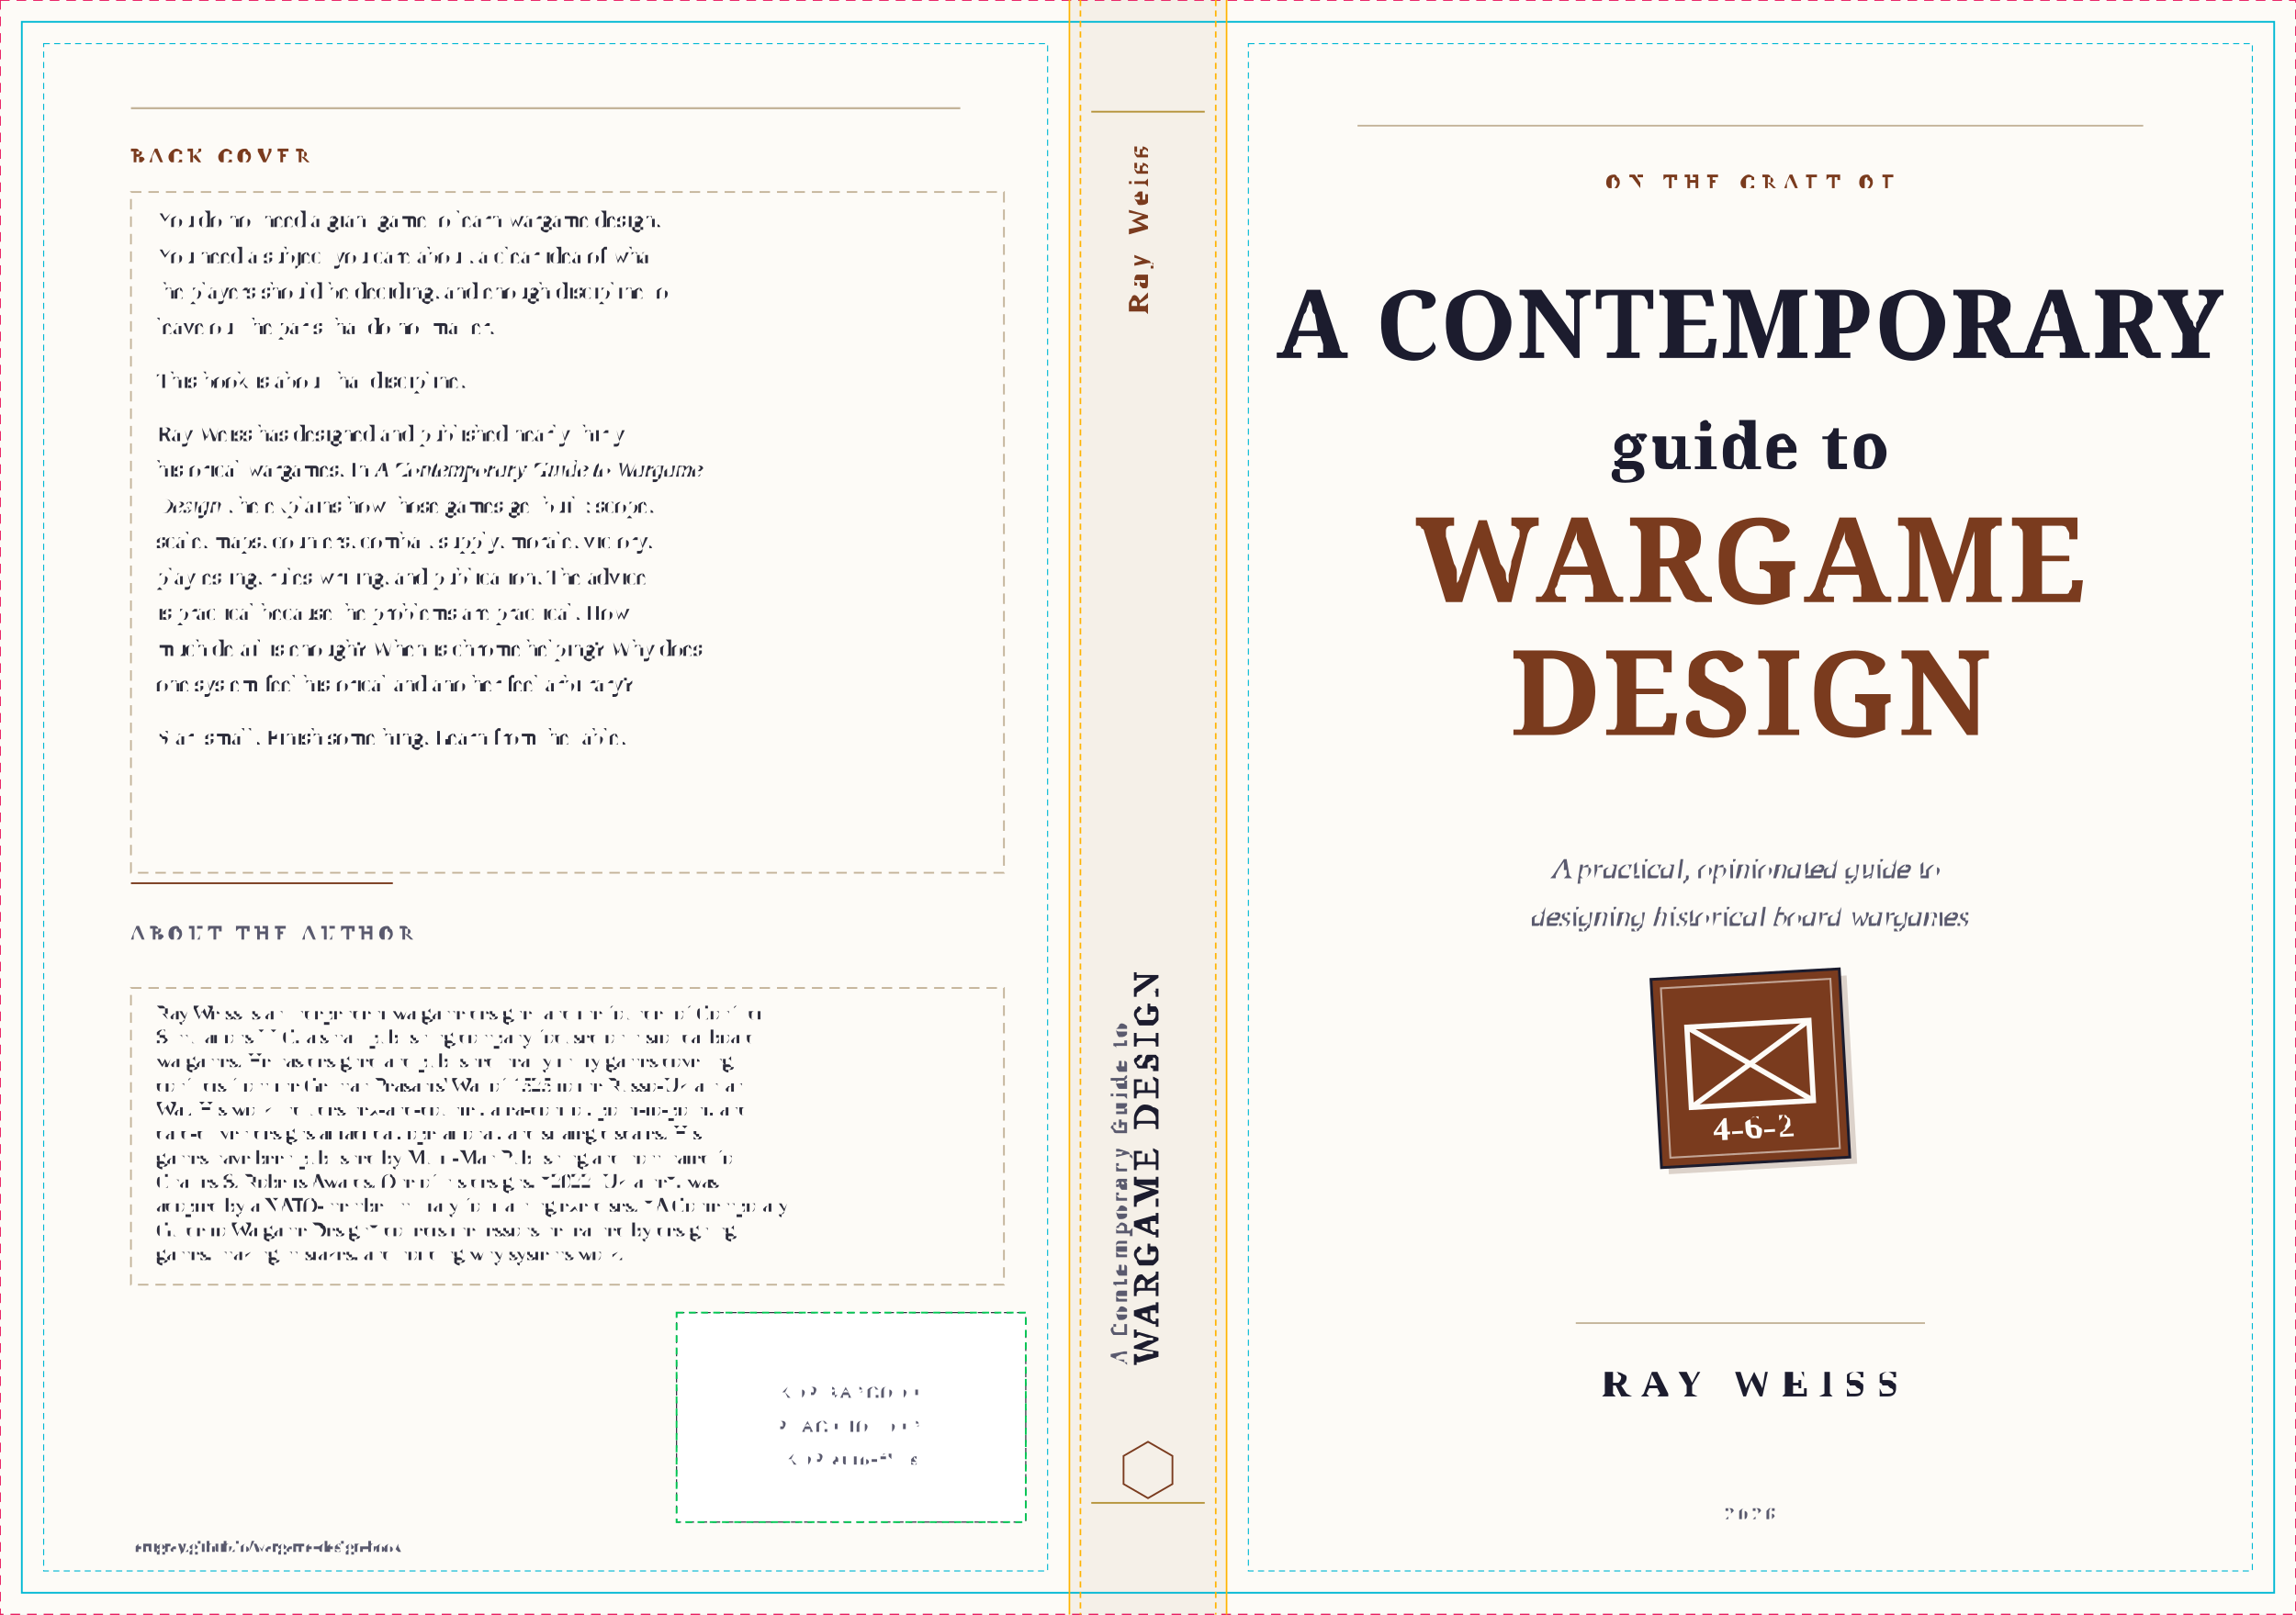
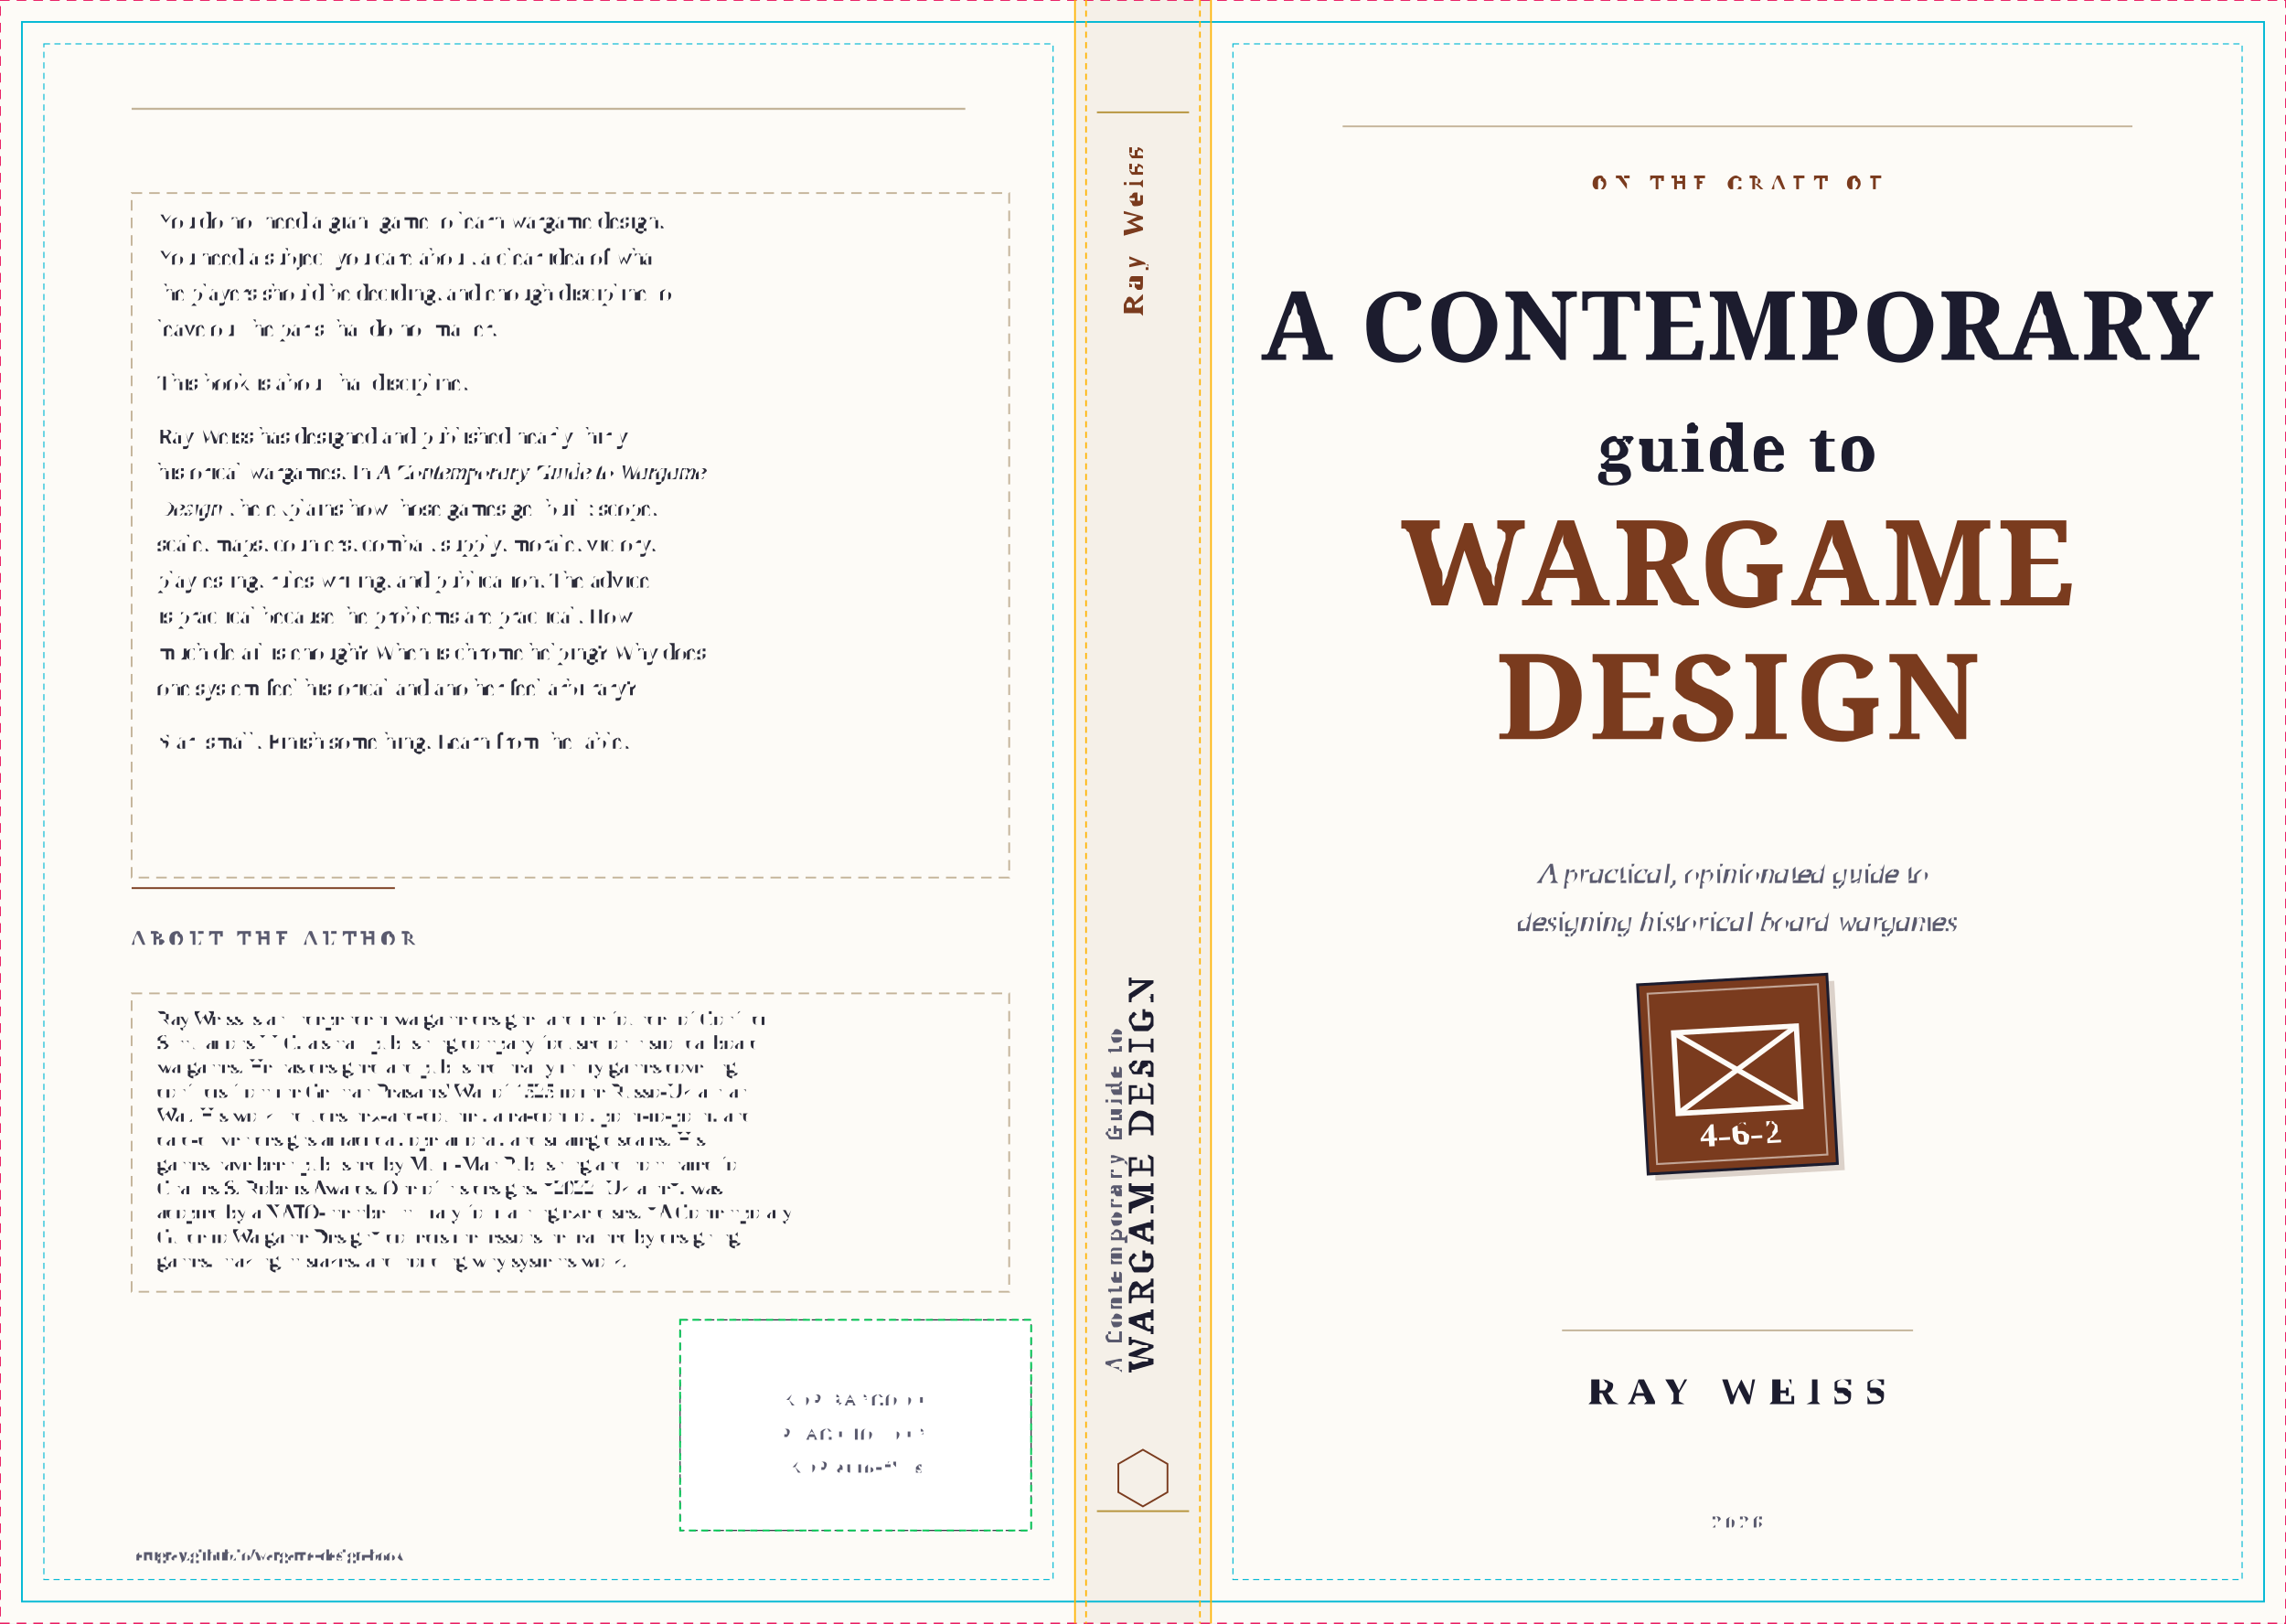
- <svg xmlns="http://www.w3.org/2000/svg" width="13.15in" height="9.25in" viewBox="0 0 13.15 9.25">
+ <svg xmlns="http://www.w3.org/2000/svg" width="13.025in" height="9.25in" viewBox="0 0 13.025 9.25">
  <defs>
    <style>
      .paper { fill: #fdfbf7; }
      .paper-alt { fill: #f5f0e8; }
      .ink { fill: #1c1c2e; }
      .body { fill: #2c2c3a; }
      .muted { fill: #5a5a6e; }
      .accent { fill: #7a3b1e; }
      .gold { fill: #b5933a; }
      .display { font-family: 'Playfair Display', Georgia, serif; }
      .lora { font-family: Lora, Georgia, 'Times New Roman', serif; }
      .small { font-family: Lora, Georgia, 'Times New Roman', serif; text-transform: uppercase; }
      .guide-trim { fill: none; stroke: #00B8D4; stroke-width: 0.010; }
      .guide-safe { fill: none; stroke: #00B8D4; stroke-width: 0.006; stroke-dasharray: 0.035 0.025; }
      .guide-bleed { fill: none; stroke: #E91E63; stroke-width: 0.010; stroke-dasharray: 0.055 0.040; }
      .guide-spine { fill: none; stroke: #FFB300; stroke-width: 0.009; }
    </style>
  </defs>
-   <rect x="0" y="0" width="13.15" height="9.25" class="paper" />
-   <rect x="6.125" y="0" width="0.9" height="9.25" class="paper-alt" />
+   <rect x="0" y="0" width="13.025" height="9.25" class="paper" />
+   <rect x="6.125" y="0" width="0.775" height="9.25" class="paper-alt" />
  <g id="back-cover">
    <line x1="0.75" y1="0.62" x2="5.5" y2="0.62" stroke="#c4b49a" stroke-width="0.012" />
-     <text x="0.75" y="0.93" class="small accent" font-size="0.111" text-anchor="start" letter-spacing="0.030" font-weight="700">
-       <tspan x="0.75" dy="0">BACK COVER</tspan>
-     </text>
    <rect x="0.75" y="1.1" width="5" height="3.9" fill="none" stroke="#c4b49a" stroke-width="0.010" stroke-dasharray="0.060 0.040" />
    <text x="0.9" y="1.3" class="lora body" font-size="0.130" text-anchor="start">
      <tspan x="0.9" dy="0">You do not need a giant game to learn wargame design.</tspan>
      <tspan x="0.9" dy="0.205">You need a subject you care about, a clear idea of what</tspan>
      <tspan x="0.9" dy="0.205">the players should be deciding, and enough discipline to</tspan>
      <tspan x="0.9" dy="0.205">leave out the parts that do not matter.</tspan>
      <tspan x="0.9" dy="0.305">This book is about that discipline.</tspan>
      <tspan x="0.9" dy="0.305">Ray Weiss has designed and published nearly thirty</tspan>
      <tspan x="0.9" dy="0.205">historical wargames. In</tspan>
      <tspan font-style="italic">A Contemporary Guide to Wargame</tspan>
      <tspan x="0.9" dy="0.205" font-style="italic">Design</tspan>
      <tspan>, he explains how those games get built: scope,</tspan>
      <tspan x="0.9" dy="0.205">scale, maps, counters, combat, supply, morale, victory,</tspan>
      <tspan x="0.9" dy="0.205">playtesting, rules writing, and publication. The advice</tspan>
      <tspan x="0.9" dy="0.205">is practical because the problems are practical. How</tspan>
      <tspan x="0.9" dy="0.205">much detail is enough? When is chrome helping? Why does</tspan>
      <tspan x="0.9" dy="0.205">one system feel historical and another feel arbitrary?</tspan>
      <tspan x="0.9" dy="0.305">Start small. Finish something. Learn from the table.</tspan>
    </text>
    <line x1="0.75" y1="5.06" x2="2.25" y2="5.06" stroke="#7a3b1e" stroke-width="0.010" />
    <text x="0.75" y="5.38" class="small muted" font-size="0.111" text-anchor="start" letter-spacing="0.030" font-weight="700">
      <tspan x="0.75" dy="0">ABOUT THE AUTHOR</tspan>
    </text>
    <rect x="0.75" y="5.66" width="5" height="1.7" fill="none" stroke="#c4b49a" stroke-width="0.010" stroke-dasharray="0.060 0.040" />
    <text x="0.9" y="5.84" class="lora body" font-size="0.115" text-anchor="start">
      <tspan x="0.9" dy="0">Ray Weiss is an independent wargame designer and the founder of Conflict</tspan>
      <tspan x="0.9" dy="0.138">Simulations LLC, a small publishing company focused on historical board</tspan>
      <tspan x="0.9" dy="0.138">wargames. He has designed and published nearly thirty games covering</tspan>
      <tspan x="0.9" dy="0.138">conflicts from the German Peasants' War of 1525 to the Russo-Ukrainian</tspan>
      <tspan x="0.9" dy="0.138">War. His work includes hex-and-counter, area-control, point-to-point, and</tspan>
      <tspan x="0.9" dy="0.138">card-driven designs at tactical, operational, and strategic scales. His</tspan>
      <tspan x="0.9" dy="0.138">games have been published by Multi-Man Publishing and nominated for</tspan>
      <tspan x="0.9" dy="0.138">Charles S. Roberts Awards. One of his designs, *2022: Ukraine*, was</tspan>
      <tspan x="0.9" dy="0.138">adopted by a NATO-member military for training exercises. *A Contemporary</tspan>
      <tspan x="0.9" dy="0.138">Guide to Wargame Design* collects the lessons he learned by designing</tspan>
      <tspan x="0.9" dy="0.138">games, making mistakes, and noticing why systems work.</tspan>
    </text>
    <rect x="3.875" y="7.52" width="2" height="1.2" fill="#ffffff" stroke="#1c1c2e" stroke-width="0.006" stroke-dasharray="0.045 0.030" />
    <text x="4.875" y="8.01" class="small muted" font-size="0.090" text-anchor="middle" letter-spacing="0.018">
      <tspan x="4.875" dy="0">KDP BARCODE</tspan>
      <tspan x="4.875" dy="0.19">PLACEHOLDER</tspan>
      <tspan x="4.875" dy="0.19">KDP auto-fills</tspan>
    </text>
    <text x="0.75" y="8.89" class="lora muted" font-size="0.095" text-anchor="start">
      <tspan x="0.75" dy="0">lerugray.github.io/wargame-design-book</tspan>
    </text>
  </g>
  <g id="spine">
-     <line x1="6.25" y1="0.64" x2="6.9" y2="0.64" stroke="#b5933a" stroke-width="0.010" />
-     <line x1="6.25" y1="8.61" x2="6.9" y2="8.61" stroke="#b5933a" stroke-width="0.010" />
-     <g transform="translate(6.455 7.82) rotate(-90)">
+     <line x1="6.25" y1="0.64" x2="6.775" y2="0.64" stroke="#b5933a" stroke-width="0.010" />
+     <line x1="6.25" y1="8.61" x2="6.775" y2="8.61" stroke="#b5933a" stroke-width="0.010" />
+     <g transform="translate(6.3923 7.82) rotate(-90)">
      <text class="display muted" font-size="0.125" font-weight="700" letter-spacing="0.016">A Contemporary Guide to</text>
    </g>
-     <g transform="translate(6.635 7.82) rotate(-90)">
+     <g transform="translate(6.5723 7.82) rotate(-90)">
      <text class="display ink" font-size="0.190" font-weight="900" letter-spacing="0.030">WARGAME DESIGN</text>
    </g>
-     <g transform="translate(6.575 1.8) rotate(-90)">
+     <g transform="translate(6.5123 1.8) rotate(-90)">
      <text class="lora accent" font-size="0.167" font-weight="700" letter-spacing="0.028">Ray Weiss</text>
    </g>
-     <polygon points="6.575,8.26 6.715,8.341 6.715,8.502 6.575,8.583 6.435,8.502 6.435,8.341" fill="none" stroke="#7a3b1e" stroke-width="0.010" />
+     <polygon points="6.512,8.26 6.652,8.341 6.652,8.502 6.512,8.583 6.372,8.502 6.372,8.341" fill="none" stroke="#7a3b1e" stroke-width="0.010" />
  </g>
  <g id="front-cover">
-     <line x1="7.775" y1="0.72" x2="12.275" y2="0.72" stroke="#c4b49a" stroke-width="0.010" />
-     <text x="10.025" y="1.08" class="small accent" font-size="0.111" text-anchor="middle" letter-spacing="0.045" font-weight="700">
-       <tspan x="10.025" dy="0">ON THE CRAFT OF</tspan>
+     <line x1="7.65" y1="0.72" x2="12.15" y2="0.72" stroke="#c4b49a" stroke-width="0.010" />
+     <text x="9.9" y="1.08" class="small accent" font-size="0.111" text-anchor="middle" letter-spacing="0.045" font-weight="700">
+       <tspan x="9.9" dy="0">ON THE CRAFT OF</tspan>
    </text>
-     <text x="10.025" y="2.05" class="display ink" font-size="0.545" text-anchor="middle" font-weight="800" letter-spacing="0.008">
-       <tspan x="10.025" dy="0">A CONTEMPORARY</tspan>
+     <text x="9.9" y="2.05" class="display ink" font-size="0.545" text-anchor="middle" font-weight="800" letter-spacing="0.008">
+       <tspan x="9.9" dy="0">A CONTEMPORARY</tspan>
    </text>
-     <text x="10.025" y="2.69" class="display ink" font-size="0.360" text-anchor="middle" font-weight="700" letter-spacing="0.018">
-       <tspan x="10.025" dy="0">guide to</tspan>
+     <text x="9.9" y="2.69" class="display ink" font-size="0.360" text-anchor="middle" font-weight="700" letter-spacing="0.018">
+       <tspan x="9.9" dy="0">guide to</tspan>
    </text>
-     <text x="10.025" y="3.45" class="display accent" font-size="0.665" text-anchor="middle" font-weight="900" letter-spacing="0.022">
-       <tspan x="10.025" dy="0">WARGAME</tspan>
+     <text x="9.9" y="3.45" class="display accent" font-size="0.665" text-anchor="middle" font-weight="900" letter-spacing="0.022">
+       <tspan x="9.9" dy="0">WARGAME</tspan>
    </text>
-     <text x="10.025" y="4.21" class="display accent" font-size="0.665" text-anchor="middle" font-weight="900" letter-spacing="0.022">
-       <tspan x="10.025" dy="0">DESIGN</tspan>
+     <text x="9.9" y="4.21" class="display accent" font-size="0.665" text-anchor="middle" font-weight="900" letter-spacing="0.022">
+       <tspan x="9.9" dy="0">DESIGN</tspan>
    </text>
-     <text x="10.025" y="5.03" class="lora muted" font-size="0.167" text-anchor="middle" font-style="italic">
-       <tspan x="10.025" dy="0">A practical, opinionated guide to</tspan>
-       <tspan x="10.025" dy="0.275">designing historical board wargames</tspan>
+     <text x="9.9" y="5.03" class="lora muted" font-size="0.167" text-anchor="middle" font-style="italic">
+       <tspan x="9.9" dy="0">A practical, opinionated guide to</tspan>
+       <tspan x="9.9" dy="0.275">designing historical board wargames</tspan>
    </text>
-     <g id="counter" transform="translate(10.025 6.12) rotate(-3.2)">
+     <g id="counter" transform="translate(9.8997 6.12) rotate(-3.2)">
      <rect x="-0.5" y="-0.5" width="1.08" height="1.08" fill="#5a2c14" opacity="0.20" />
      <rect x="-0.54" y="-0.54" width="1.08" height="1.08" fill="#7a3b1e" stroke="#1c1c2e" stroke-width="0.016" />
      <rect x="-0.486" y="-0.486" width="0.972" height="0.972" fill="none" stroke="#fdfbf7" stroke-width="0.011" opacity="0.55" />
      <rect x="-0.35" y="-0.255" width="0.7" height="0.46" fill="none" stroke="#fdfbf7" stroke-width="0.030" />
      <line x1="-0.35" y1="-0.255" x2="0.35" y2="0.205" stroke="#fdfbf7" stroke-width="0.030" />
      <line x1="0.35" y1="-0.255" x2="-0.35" y2="0.205" stroke="#fdfbf7" stroke-width="0.030" />
      <text class="lora" x="0" y="0.405" text-anchor="middle" font-size="0.194" font-weight="700" fill="#fdfbf7" letter-spacing="0.010">4-6-2</text>
    </g>
-     <line x1="9.025" y1="7.58" x2="11.025" y2="7.58" stroke="#c4b49a" stroke-width="0.010" />
-     <text x="10.025" y="8" class="lora ink" font-size="0.225" text-anchor="middle" font-weight="700" letter-spacing="0.060">
-       <tspan x="10.025" dy="0">RAY WEISS</tspan>
+     <line x1="8.9" y1="7.58" x2="10.9" y2="7.58" stroke="#c4b49a" stroke-width="0.010" />
+     <text x="9.9" y="8" class="lora ink" font-size="0.225" text-anchor="middle" font-weight="700" letter-spacing="0.060">
+       <tspan x="9.9" dy="0">RAY WEISS</tspan>
    </text>
-     <text x="10.025" y="8.7" class="lora muted" font-size="0.095" text-anchor="middle" letter-spacing="0.030">
-       <tspan x="10.025" dy="0">2026</tspan>
+     <text x="9.9" y="8.7" class="lora muted" font-size="0.095" text-anchor="middle" letter-spacing="0.030">
+       <tspan x="9.9" dy="0">2026</tspan>
    </text>
  </g>
  <g id="guides">
-     <rect x="0" y="0" width="13.15" height="9.25" class="guide-bleed" />
-     <rect x="0.125" y="0.125" width="12.9" height="9" class="guide-trim" />
+     <rect x="0" y="0" width="13.025" height="9.25" class="guide-bleed" />
+     <rect x="0.125" y="0.125" width="12.775" height="9" class="guide-trim" />
    <rect x="0.25" y="0.25" width="5.75" height="8.75" class="guide-safe" />
-     <rect x="7.15" y="0.25" width="5.75" height="8.75" class="guide-safe" />
+     <rect x="7.025" y="0.25" width="5.75" height="8.75" class="guide-safe" />
    <line x1="6.125" y1="0" x2="6.125" y2="9.25" class="guide-spine" />
-     <line x1="7.025" y1="0" x2="7.025" y2="9.25" class="guide-spine" />
+     <line x1="6.9" y1="0" x2="6.9" y2="9.25" class="guide-spine" />
    <line x1="6.188" y1="0" x2="6.188" y2="9.25" class="guide-spine" stroke-dasharray="0.035 0.025" />
-     <line x1="6.963" y1="0" x2="6.963" y2="9.25" class="guide-spine" stroke-dasharray="0.035 0.025" />
+     <line x1="6.837" y1="0" x2="6.837" y2="9.25" class="guide-spine" stroke-dasharray="0.035 0.025" />
    <rect x="3.875" y="7.52" width="2" height="1.2" fill="none" stroke="#00C853" stroke-width="0.010" stroke-dasharray="0.040 0.030" />
  </g>
</svg>
